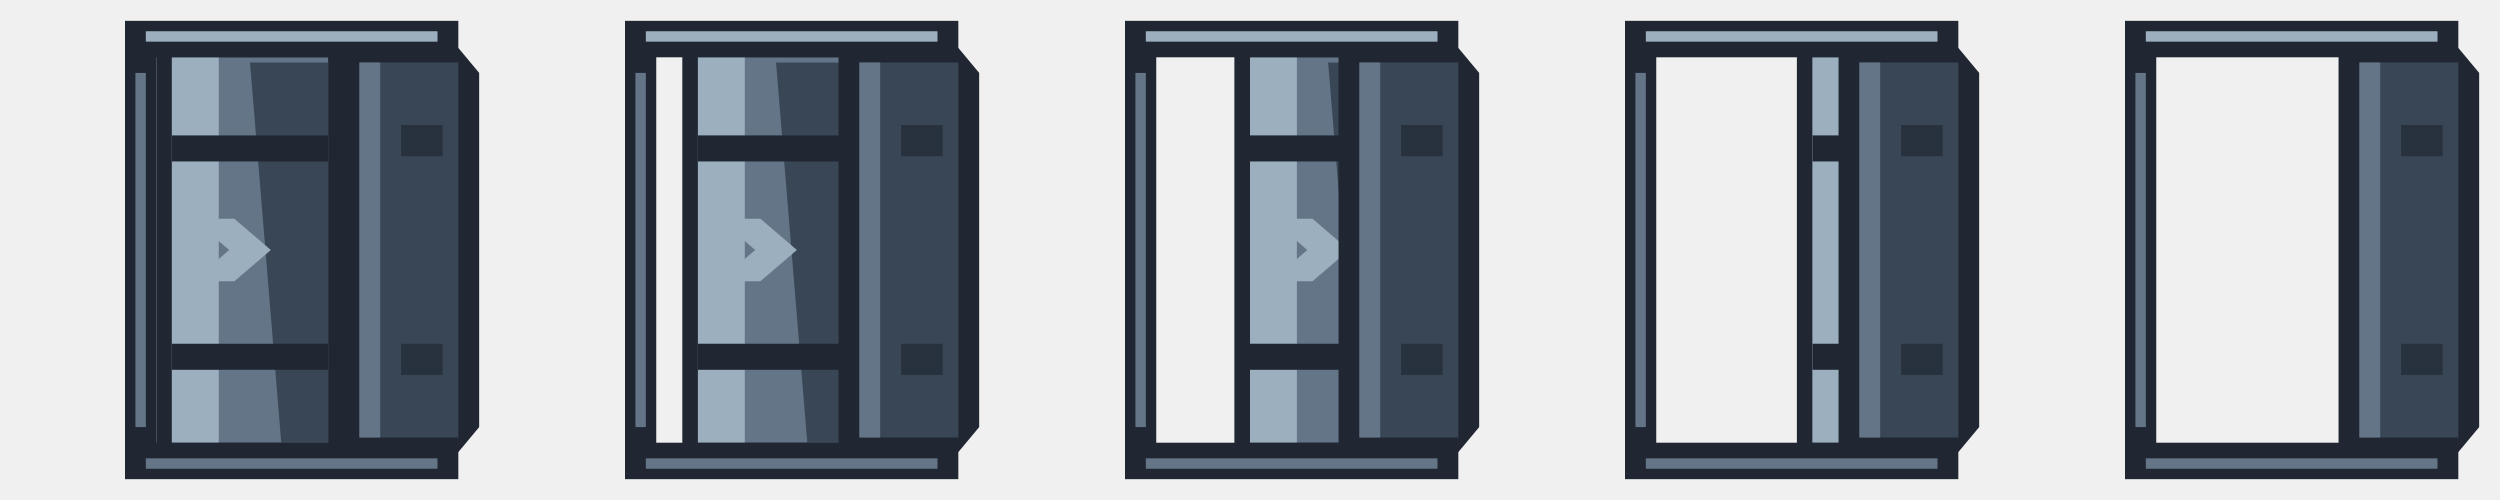
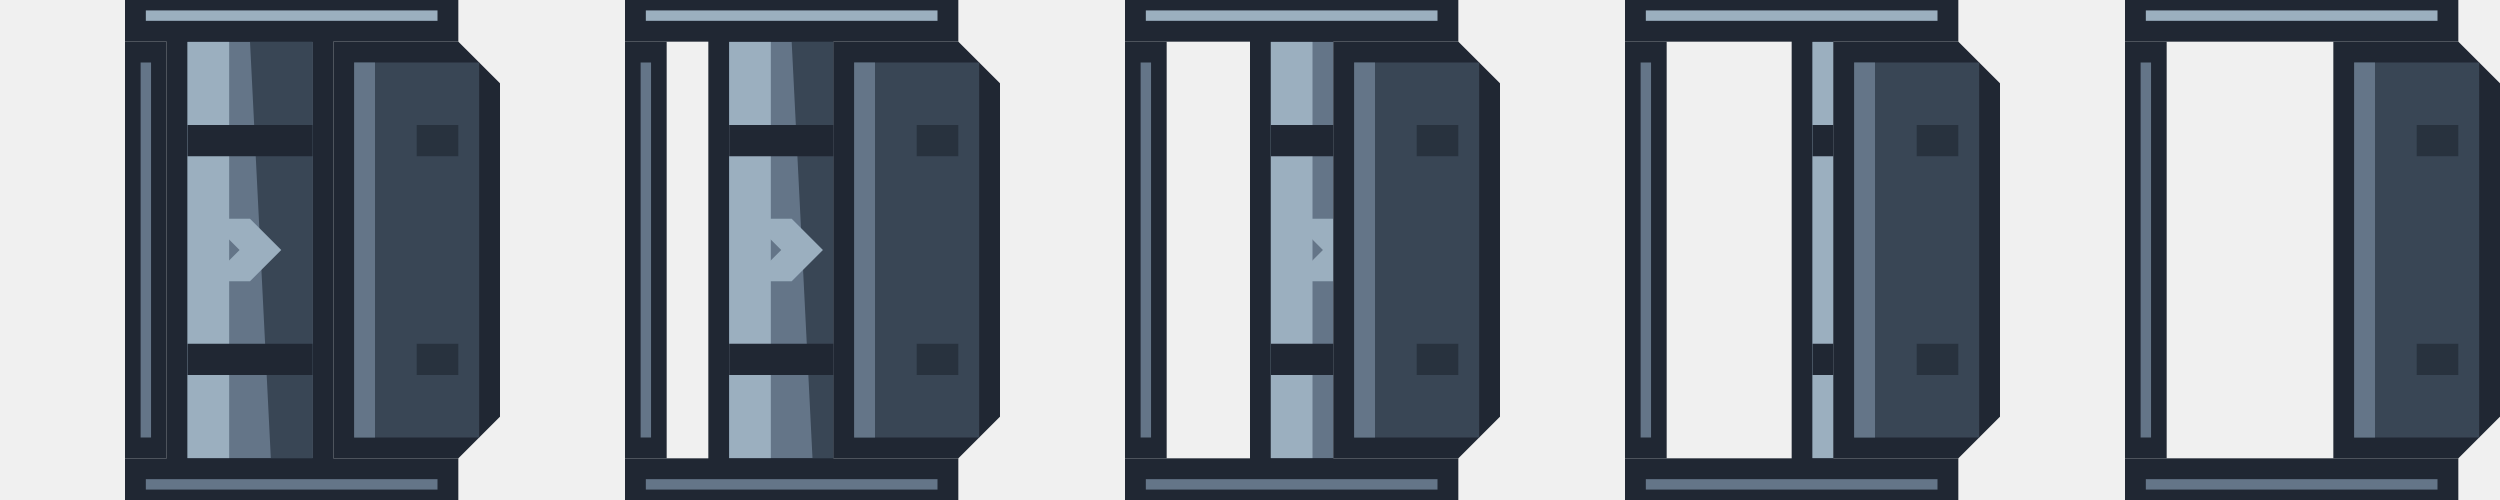
<svg xmlns="http://www.w3.org/2000/svg" width="480" height="96" viewBox="0 0 480 96" fill="none">
  <g transform="translate(0 0)">
    <defs>
      <clipPath id="sliding-gate-slab-0">
-         <rect x="30" y="8" width="36" height="80" fill="#fff" />
+         <rect x="32" y="0" width="32" height="96" fill="#fff" />
      </clipPath>
    </defs>
    <g clip-path="url(#sliding-gate-slab-0)">
      <g transform="translate(0 0)" opacity="1">
-         <rect x="30" y="8" width="36" height="80" fill="#202733" />
-         <rect x="33" y="11" width="30" height="74" fill="#647588" />
-         <polygon points="33,11 42,11 42,85 33,85" fill="#9bafbf" />
-         <polygon points="48,12 63,12 63,85 54,85" fill="#394655" />
-         <rect x="33" y="26" width="30" height="5" fill="#202733" />
-         <rect x="33" y="66" width="30" height="5" fill="#202733" />
-         <polygon points="37,42 45,42 52,48 45,54 37,54 44,48" fill="#9bafbf" />
+         <rect x="32" y="0" width="32" height="96" fill="#202733" />
+         <rect x="36" y="8" width="24" height="80" fill="#647588" />
+         <rect x="36" y="8" width="8" height="80" fill="#9bafbf" />
+         <polygon points="48,8 60,8 60,88 52,88" fill="#394655" />
+         <rect x="36" y="24" width="24" height="6" fill="#202733" />
+         <rect x="36" y="66" width="24" height="6" fill="#202733" />
+         <polygon points="40,42 48,42 54,48 48,54 40,54 46,48" fill="#9bafbf" />
      </g>
    </g>
-     <rect x="24" y="10" width="6" height="76" fill="#202733" />
-     <rect x="26" y="14" width="2" height="68" fill="#647588" />
-     <polygon points="65,8 87,8 92,14 92,82 87,88 65,88" fill="#202733" />
-     <rect x="69" y="12" width="19" height="72" fill="#394655" />
-     <rect x="69" y="12" width="4" height="72" fill="#647588" />
-     <rect x="77" y="24" width="8" height="6" fill="#28323e" />
-     <rect x="77" y="66" width="8" height="6" fill="#28323e" />
-     <rect x="24" y="4" width="64" height="7" fill="#202733" />
-     <rect x="28" y="6" width="56" height="2" fill="#9bafbf" />
-     <rect x="24" y="85" width="64" height="7" fill="#202733" />
-     <rect x="28" y="88" width="56" height="2" fill="#647588" />
+     <rect x="24" y="8" width="8" height="80" fill="#202733" />
+     <rect x="27" y="12" width="2" height="72" fill="#647588" />
+     <polygon points="64,8 88,8 96,16 96,80 88,88 64,88" fill="#202733" />
+     <rect x="68" y="12" width="24" height="72" fill="#394655" />
+     <rect x="68" y="12" width="4" height="72" fill="#647588" />
+     <rect x="80" y="24" width="8" height="6" fill="#28323e" />
+     <rect x="80" y="66" width="8" height="6" fill="#28323e" />
+     <rect x="24" y="0" width="64" height="8" fill="#202733" />
+     <rect x="28" y="2" width="56" height="2" fill="#9bafbf" />
+     <rect x="24" y="88" width="64" height="8" fill="#202733" />
+     <rect x="28" y="92" width="56" height="2" fill="#647588" />
  </g>
  <g transform="translate(96 0)">
    <defs>
      <clipPath id="sliding-gate-slab-1">
-         <rect x="30" y="8" width="36" height="80" fill="#fff" />
+         <rect x="32" y="0" width="32" height="96" fill="#fff" />
      </clipPath>
    </defs>
    <g clip-path="url(#sliding-gate-slab-1)">
-       <g transform="translate(5 0)" opacity="1">
-         <rect x="30" y="8" width="36" height="80" fill="#202733" />
-         <rect x="33" y="11" width="30" height="74" fill="#647588" />
-         <polygon points="33,11 42,11 42,85 33,85" fill="#9bafbf" />
-         <polygon points="48,12 63,12 63,85 54,85" fill="#394655" />
-         <rect x="33" y="26" width="30" height="5" fill="#202733" />
-         <rect x="33" y="66" width="30" height="5" fill="#202733" />
-         <polygon points="37,42 45,42 52,48 45,54 37,54 44,48" fill="#9bafbf" />
+       <g transform="translate(8 0)" opacity="1">
+         <rect x="32" y="0" width="32" height="96" fill="#202733" />
+         <rect x="36" y="8" width="24" height="80" fill="#647588" />
+         <rect x="36" y="8" width="8" height="80" fill="#9bafbf" />
+         <polygon points="48,8 60,8 60,88 52,88" fill="#394655" />
+         <rect x="36" y="24" width="24" height="6" fill="#202733" />
+         <rect x="36" y="66" width="24" height="6" fill="#202733" />
+         <polygon points="40,42 48,42 54,48 48,54 40,54 46,48" fill="#9bafbf" />
      </g>
    </g>
-     <rect x="24" y="10" width="6" height="76" fill="#202733" />
-     <rect x="26" y="14" width="2" height="68" fill="#647588" />
-     <polygon points="65,8 87,8 92,14 92,82 87,88 65,88" fill="#202733" />
-     <rect x="69" y="12" width="19" height="72" fill="#394655" />
-     <rect x="69" y="12" width="4" height="72" fill="#647588" />
-     <rect x="77" y="24" width="8" height="6" fill="#28323e" />
-     <rect x="77" y="66" width="8" height="6" fill="#28323e" />
-     <rect x="24" y="4" width="64" height="7" fill="#202733" />
-     <rect x="28" y="6" width="56" height="2" fill="#9bafbf" />
-     <rect x="24" y="85" width="64" height="7" fill="#202733" />
-     <rect x="28" y="88" width="56" height="2" fill="#647588" />
+     <rect x="24" y="8" width="8" height="80" fill="#202733" />
+     <rect x="27" y="12" width="2" height="72" fill="#647588" />
+     <polygon points="64,8 88,8 96,16 96,80 88,88 64,88" fill="#202733" />
+     <rect x="68" y="12" width="24" height="72" fill="#394655" />
+     <rect x="68" y="12" width="4" height="72" fill="#647588" />
+     <rect x="80" y="24" width="8" height="6" fill="#28323e" />
+     <rect x="80" y="66" width="8" height="6" fill="#28323e" />
+     <rect x="24" y="0" width="64" height="8" fill="#202733" />
+     <rect x="28" y="2" width="56" height="2" fill="#9bafbf" />
+     <rect x="24" y="88" width="64" height="8" fill="#202733" />
+     <rect x="28" y="92" width="56" height="2" fill="#647588" />
  </g>
  <g transform="translate(192 0)">
    <defs>
      <clipPath id="sliding-gate-slab-2">
-         <rect x="30" y="8" width="36" height="80" fill="#fff" />
+         <rect x="32" y="0" width="32" height="96" fill="#fff" />
      </clipPath>
    </defs>
    <g clip-path="url(#sliding-gate-slab-2)">
-       <g transform="translate(15 0)" opacity="1">
-         <rect x="30" y="8" width="36" height="80" fill="#202733" />
-         <rect x="33" y="11" width="30" height="74" fill="#647588" />
-         <polygon points="33,11 42,11 42,85 33,85" fill="#9bafbf" />
-         <polygon points="48,12 63,12 63,85 54,85" fill="#394655" />
-         <rect x="33" y="26" width="30" height="5" fill="#202733" />
-         <rect x="33" y="66" width="30" height="5" fill="#202733" />
-         <polygon points="37,42 45,42 52,48 45,54 37,54 44,48" fill="#9bafbf" />
+       <g transform="translate(16 0)" opacity="1">
+         <rect x="32" y="0" width="32" height="96" fill="#202733" />
+         <rect x="36" y="8" width="24" height="80" fill="#647588" />
+         <rect x="36" y="8" width="8" height="80" fill="#9bafbf" />
+         <polygon points="48,8 60,8 60,88 52,88" fill="#394655" />
+         <rect x="36" y="24" width="24" height="6" fill="#202733" />
+         <rect x="36" y="66" width="24" height="6" fill="#202733" />
+         <polygon points="40,42 48,42 54,48 48,54 40,54 46,48" fill="#9bafbf" />
      </g>
    </g>
-     <rect x="24" y="10" width="6" height="76" fill="#202733" />
-     <rect x="26" y="14" width="2" height="68" fill="#647588" />
-     <polygon points="65,8 87,8 92,14 92,82 87,88 65,88" fill="#202733" />
-     <rect x="69" y="12" width="19" height="72" fill="#394655" />
-     <rect x="69" y="12" width="4" height="72" fill="#647588" />
-     <rect x="77" y="24" width="8" height="6" fill="#28323e" />
-     <rect x="77" y="66" width="8" height="6" fill="#28323e" />
-     <rect x="24" y="4" width="64" height="7" fill="#202733" />
-     <rect x="28" y="6" width="56" height="2" fill="#9bafbf" />
-     <rect x="24" y="85" width="64" height="7" fill="#202733" />
-     <rect x="28" y="88" width="56" height="2" fill="#647588" />
+     <rect x="24" y="8" width="8" height="80" fill="#202733" />
+     <rect x="27" y="12" width="2" height="72" fill="#647588" />
+     <polygon points="64,8 88,8 96,16 96,80 88,88 64,88" fill="#202733" />
+     <rect x="68" y="12" width="24" height="72" fill="#394655" />
+     <rect x="68" y="12" width="4" height="72" fill="#647588" />
+     <rect x="80" y="24" width="8" height="6" fill="#28323e" />
+     <rect x="80" y="66" width="8" height="6" fill="#28323e" />
+     <rect x="24" y="0" width="64" height="8" fill="#202733" />
+     <rect x="28" y="2" width="56" height="2" fill="#9bafbf" />
+     <rect x="24" y="88" width="64" height="8" fill="#202733" />
+     <rect x="28" y="92" width="56" height="2" fill="#647588" />
  </g>
  <g transform="translate(288 0)">
    <defs>
      <clipPath id="sliding-gate-slab-3">
-         <rect x="30" y="8" width="36" height="80" fill="#fff" />
+         <rect x="32" y="0" width="32" height="96" fill="#fff" />
      </clipPath>
    </defs>
    <g clip-path="url(#sliding-gate-slab-3)">
-       <g transform="translate(27 0)" opacity="1">
-         <rect x="30" y="8" width="36" height="80" fill="#202733" />
-         <rect x="33" y="11" width="30" height="74" fill="#647588" />
-         <polygon points="33,11 42,11 42,85 33,85" fill="#9bafbf" />
-         <polygon points="48,12 63,12 63,85 54,85" fill="#394655" />
-         <rect x="33" y="26" width="30" height="5" fill="#202733" />
-         <rect x="33" y="66" width="30" height="5" fill="#202733" />
-         <polygon points="37,42 45,42 52,48 45,54 37,54 44,48" fill="#9bafbf" />
+       <g transform="translate(24 0)" opacity="1">
+         <rect x="32" y="0" width="32" height="96" fill="#202733" />
+         <rect x="36" y="8" width="24" height="80" fill="#647588" />
+         <rect x="36" y="8" width="8" height="80" fill="#9bafbf" />
+         <polygon points="48,8 60,8 60,88 52,88" fill="#394655" />
+         <rect x="36" y="24" width="24" height="6" fill="#202733" />
+         <rect x="36" y="66" width="24" height="6" fill="#202733" />
+         <polygon points="40,42 48,42 54,48 48,54 40,54 46,48" fill="#9bafbf" />
      </g>
    </g>
-     <rect x="24" y="10" width="6" height="76" fill="#202733" />
-     <rect x="26" y="14" width="2" height="68" fill="#647588" />
-     <polygon points="65,8 87,8 92,14 92,82 87,88 65,88" fill="#202733" />
-     <rect x="69" y="12" width="19" height="72" fill="#394655" />
-     <rect x="69" y="12" width="4" height="72" fill="#647588" />
-     <rect x="77" y="24" width="8" height="6" fill="#28323e" />
-     <rect x="77" y="66" width="8" height="6" fill="#28323e" />
-     <rect x="24" y="4" width="64" height="7" fill="#202733" />
-     <rect x="28" y="6" width="56" height="2" fill="#9bafbf" />
-     <rect x="24" y="85" width="64" height="7" fill="#202733" />
-     <rect x="28" y="88" width="56" height="2" fill="#647588" />
+     <rect x="24" y="8" width="8" height="80" fill="#202733" />
+     <rect x="27" y="12" width="2" height="72" fill="#647588" />
+     <polygon points="64,8 88,8 96,16 96,80 88,88 64,88" fill="#202733" />
+     <rect x="68" y="12" width="24" height="72" fill="#394655" />
+     <rect x="68" y="12" width="4" height="72" fill="#647588" />
+     <rect x="80" y="24" width="8" height="6" fill="#28323e" />
+     <rect x="80" y="66" width="8" height="6" fill="#28323e" />
+     <rect x="24" y="0" width="64" height="8" fill="#202733" />
+     <rect x="28" y="2" width="56" height="2" fill="#9bafbf" />
+     <rect x="24" y="88" width="64" height="8" fill="#202733" />
+     <rect x="28" y="92" width="56" height="2" fill="#647588" />
  </g>
  <g transform="translate(384 0)">
    <defs>
      <clipPath id="sliding-gate-slab-4">
-         <rect x="30" y="8" width="36" height="80" fill="#fff" />
+         <rect x="32" y="0" width="32" height="96" fill="#fff" />
      </clipPath>
    </defs>
    <g clip-path="url(#sliding-gate-slab-4)">
-       <g transform="translate(36 0)" opacity="1">
-         <rect x="30" y="8" width="36" height="80" fill="#202733" />
-         <rect x="33" y="11" width="30" height="74" fill="#647588" />
-         <polygon points="33,11 42,11 42,85 33,85" fill="#9bafbf" />
-         <polygon points="48,12 63,12 63,85 54,85" fill="#394655" />
-         <rect x="33" y="26" width="30" height="5" fill="#202733" />
-         <rect x="33" y="66" width="30" height="5" fill="#202733" />
-         <polygon points="37,42 45,42 52,48 45,54 37,54 44,48" fill="#9bafbf" />
+       <g transform="translate(32 0)" opacity="1">
+         <rect x="32" y="0" width="32" height="96" fill="#202733" />
+         <rect x="36" y="8" width="24" height="80" fill="#647588" />
+         <rect x="36" y="8" width="8" height="80" fill="#9bafbf" />
+         <polygon points="48,8 60,8 60,88 52,88" fill="#394655" />
+         <rect x="36" y="24" width="24" height="6" fill="#202733" />
+         <rect x="36" y="66" width="24" height="6" fill="#202733" />
+         <polygon points="40,42 48,42 54,48 48,54 40,54 46,48" fill="#9bafbf" />
      </g>
    </g>
-     <rect x="24" y="10" width="6" height="76" fill="#202733" />
-     <rect x="26" y="14" width="2" height="68" fill="#647588" />
-     <polygon points="65,8 87,8 92,14 92,82 87,88 65,88" fill="#202733" />
-     <rect x="69" y="12" width="19" height="72" fill="#394655" />
-     <rect x="69" y="12" width="4" height="72" fill="#647588" />
-     <rect x="77" y="24" width="8" height="6" fill="#28323e" />
-     <rect x="77" y="66" width="8" height="6" fill="#28323e" />
-     <rect x="24" y="4" width="64" height="7" fill="#202733" />
-     <rect x="28" y="6" width="56" height="2" fill="#9bafbf" />
-     <rect x="24" y="85" width="64" height="7" fill="#202733" />
-     <rect x="28" y="88" width="56" height="2" fill="#647588" />
+     <rect x="24" y="8" width="8" height="80" fill="#202733" />
+     <rect x="27" y="12" width="2" height="72" fill="#647588" />
+     <polygon points="64,8 88,8 96,16 96,80 88,88 64,88" fill="#202733" />
+     <rect x="68" y="12" width="24" height="72" fill="#394655" />
+     <rect x="68" y="12" width="4" height="72" fill="#647588" />
+     <rect x="80" y="24" width="8" height="6" fill="#28323e" />
+     <rect x="80" y="66" width="8" height="6" fill="#28323e" />
+     <rect x="24" y="0" width="64" height="8" fill="#202733" />
+     <rect x="28" y="2" width="56" height="2" fill="#9bafbf" />
+     <rect x="24" y="88" width="64" height="8" fill="#202733" />
+     <rect x="28" y="92" width="56" height="2" fill="#647588" />
  </g>
</svg>
